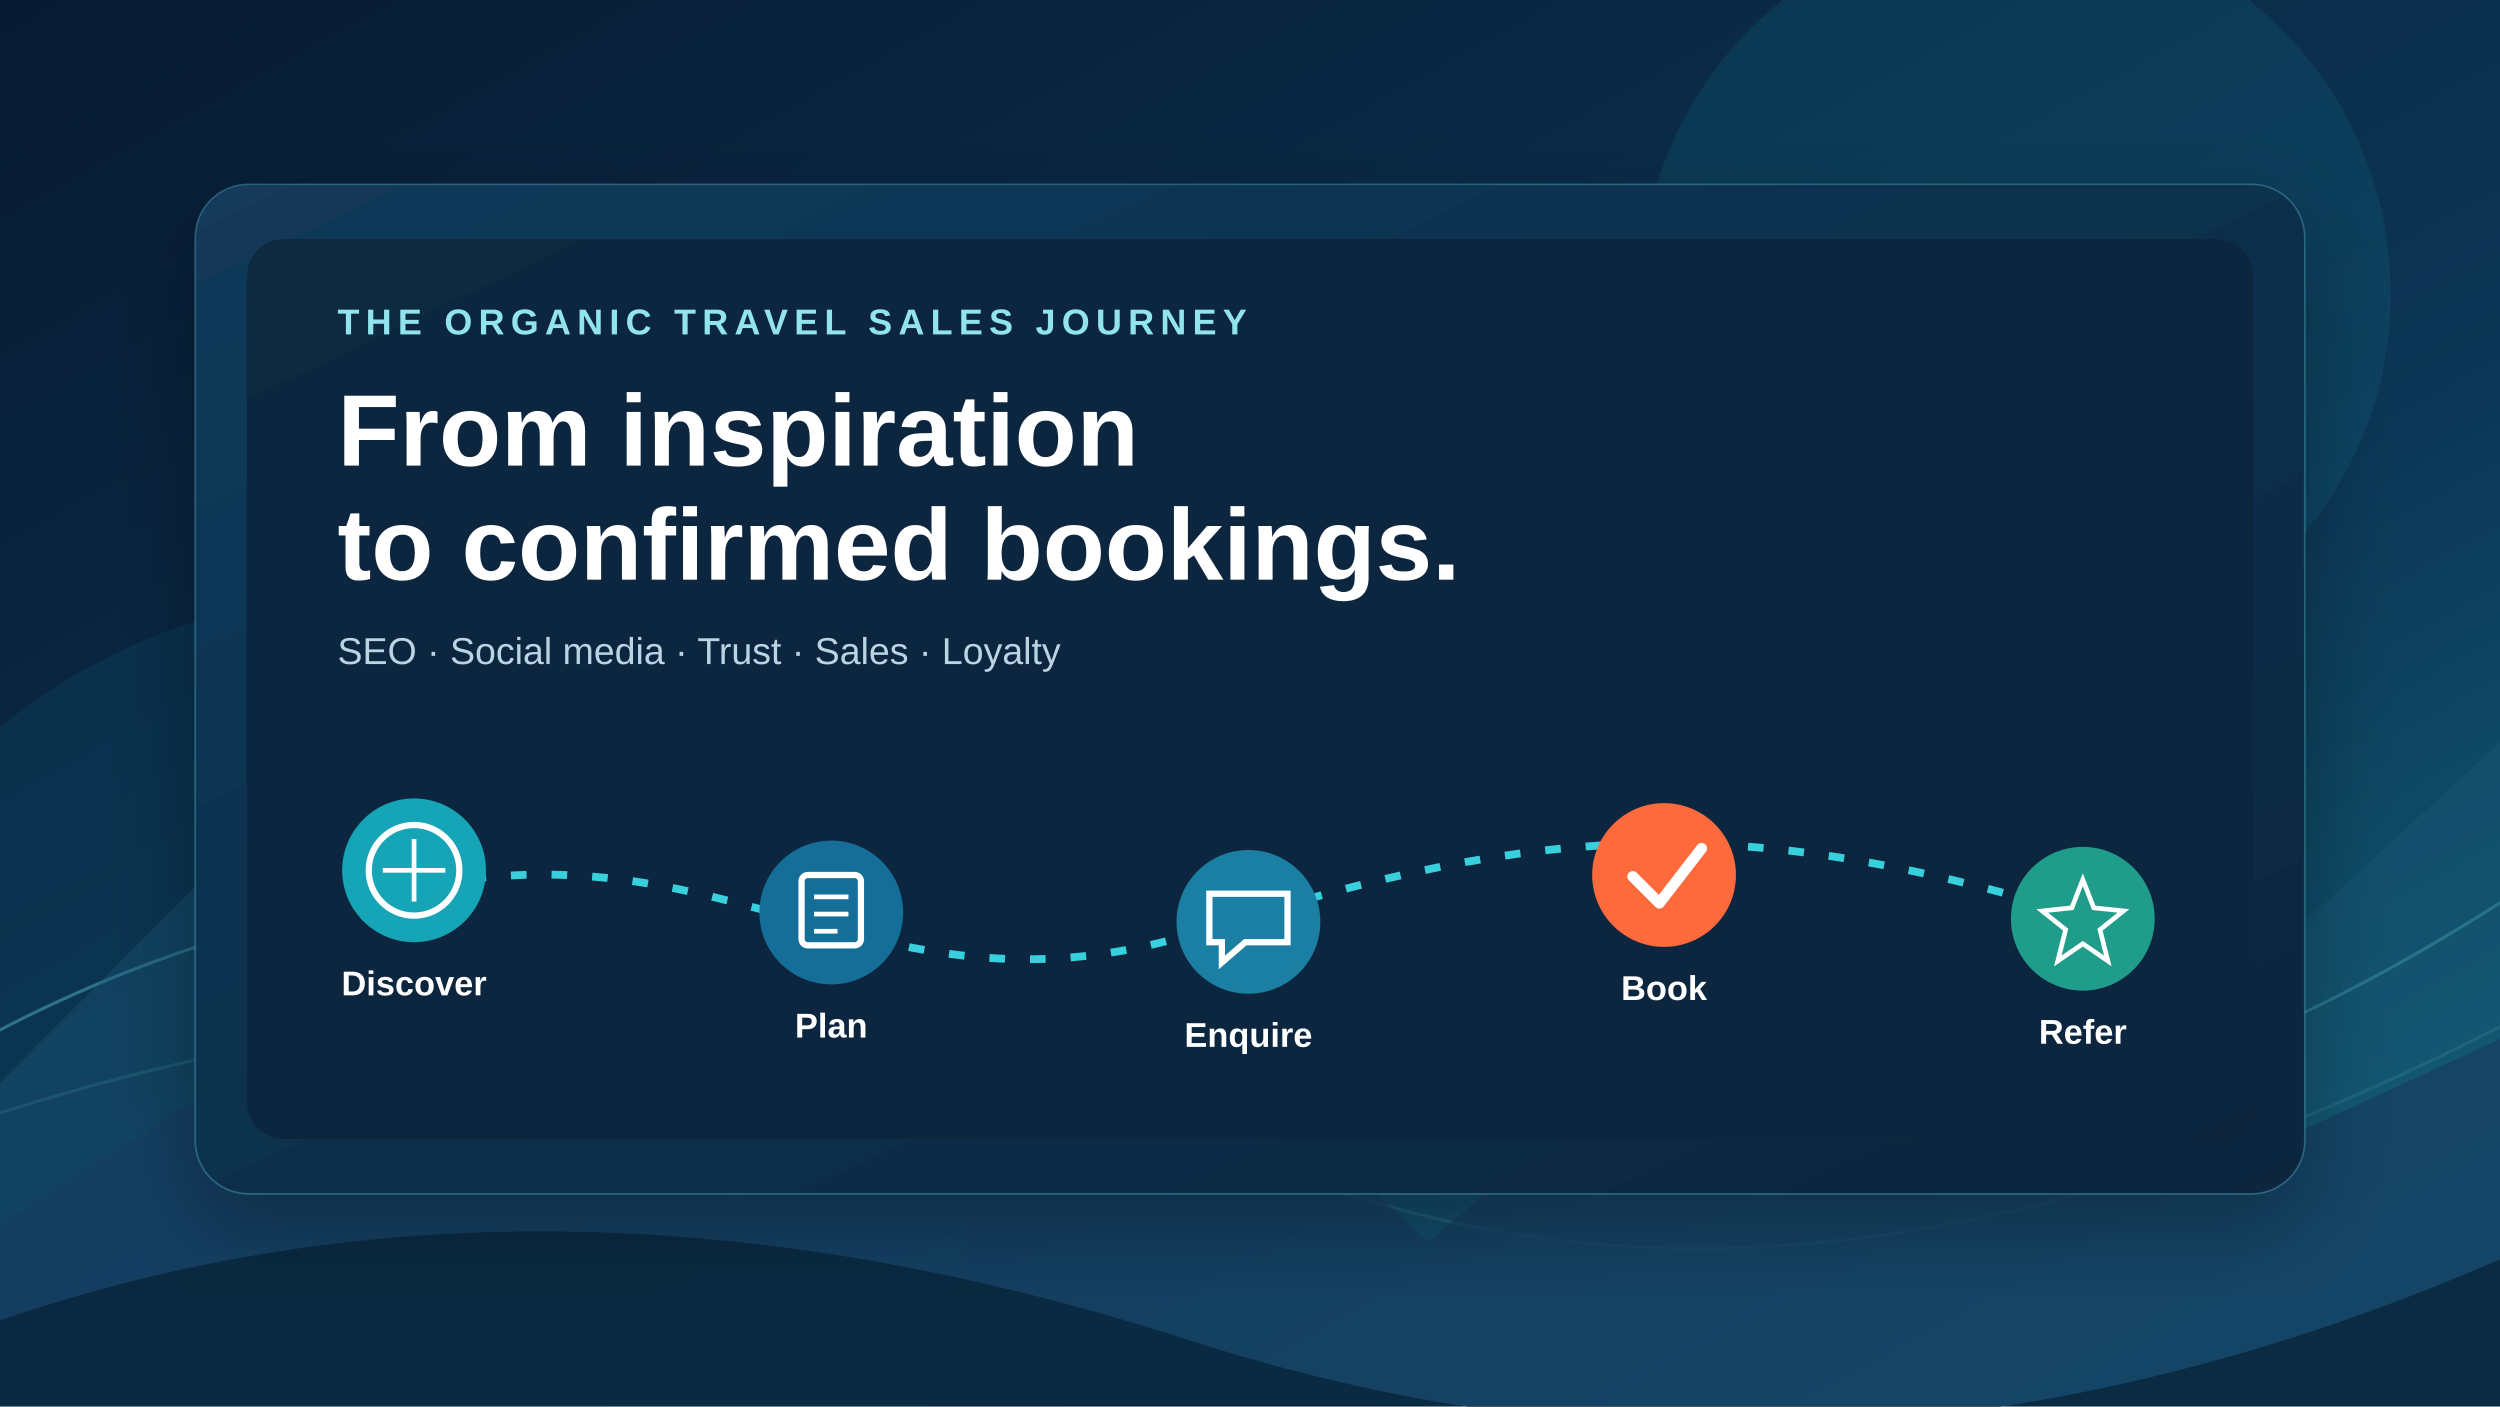
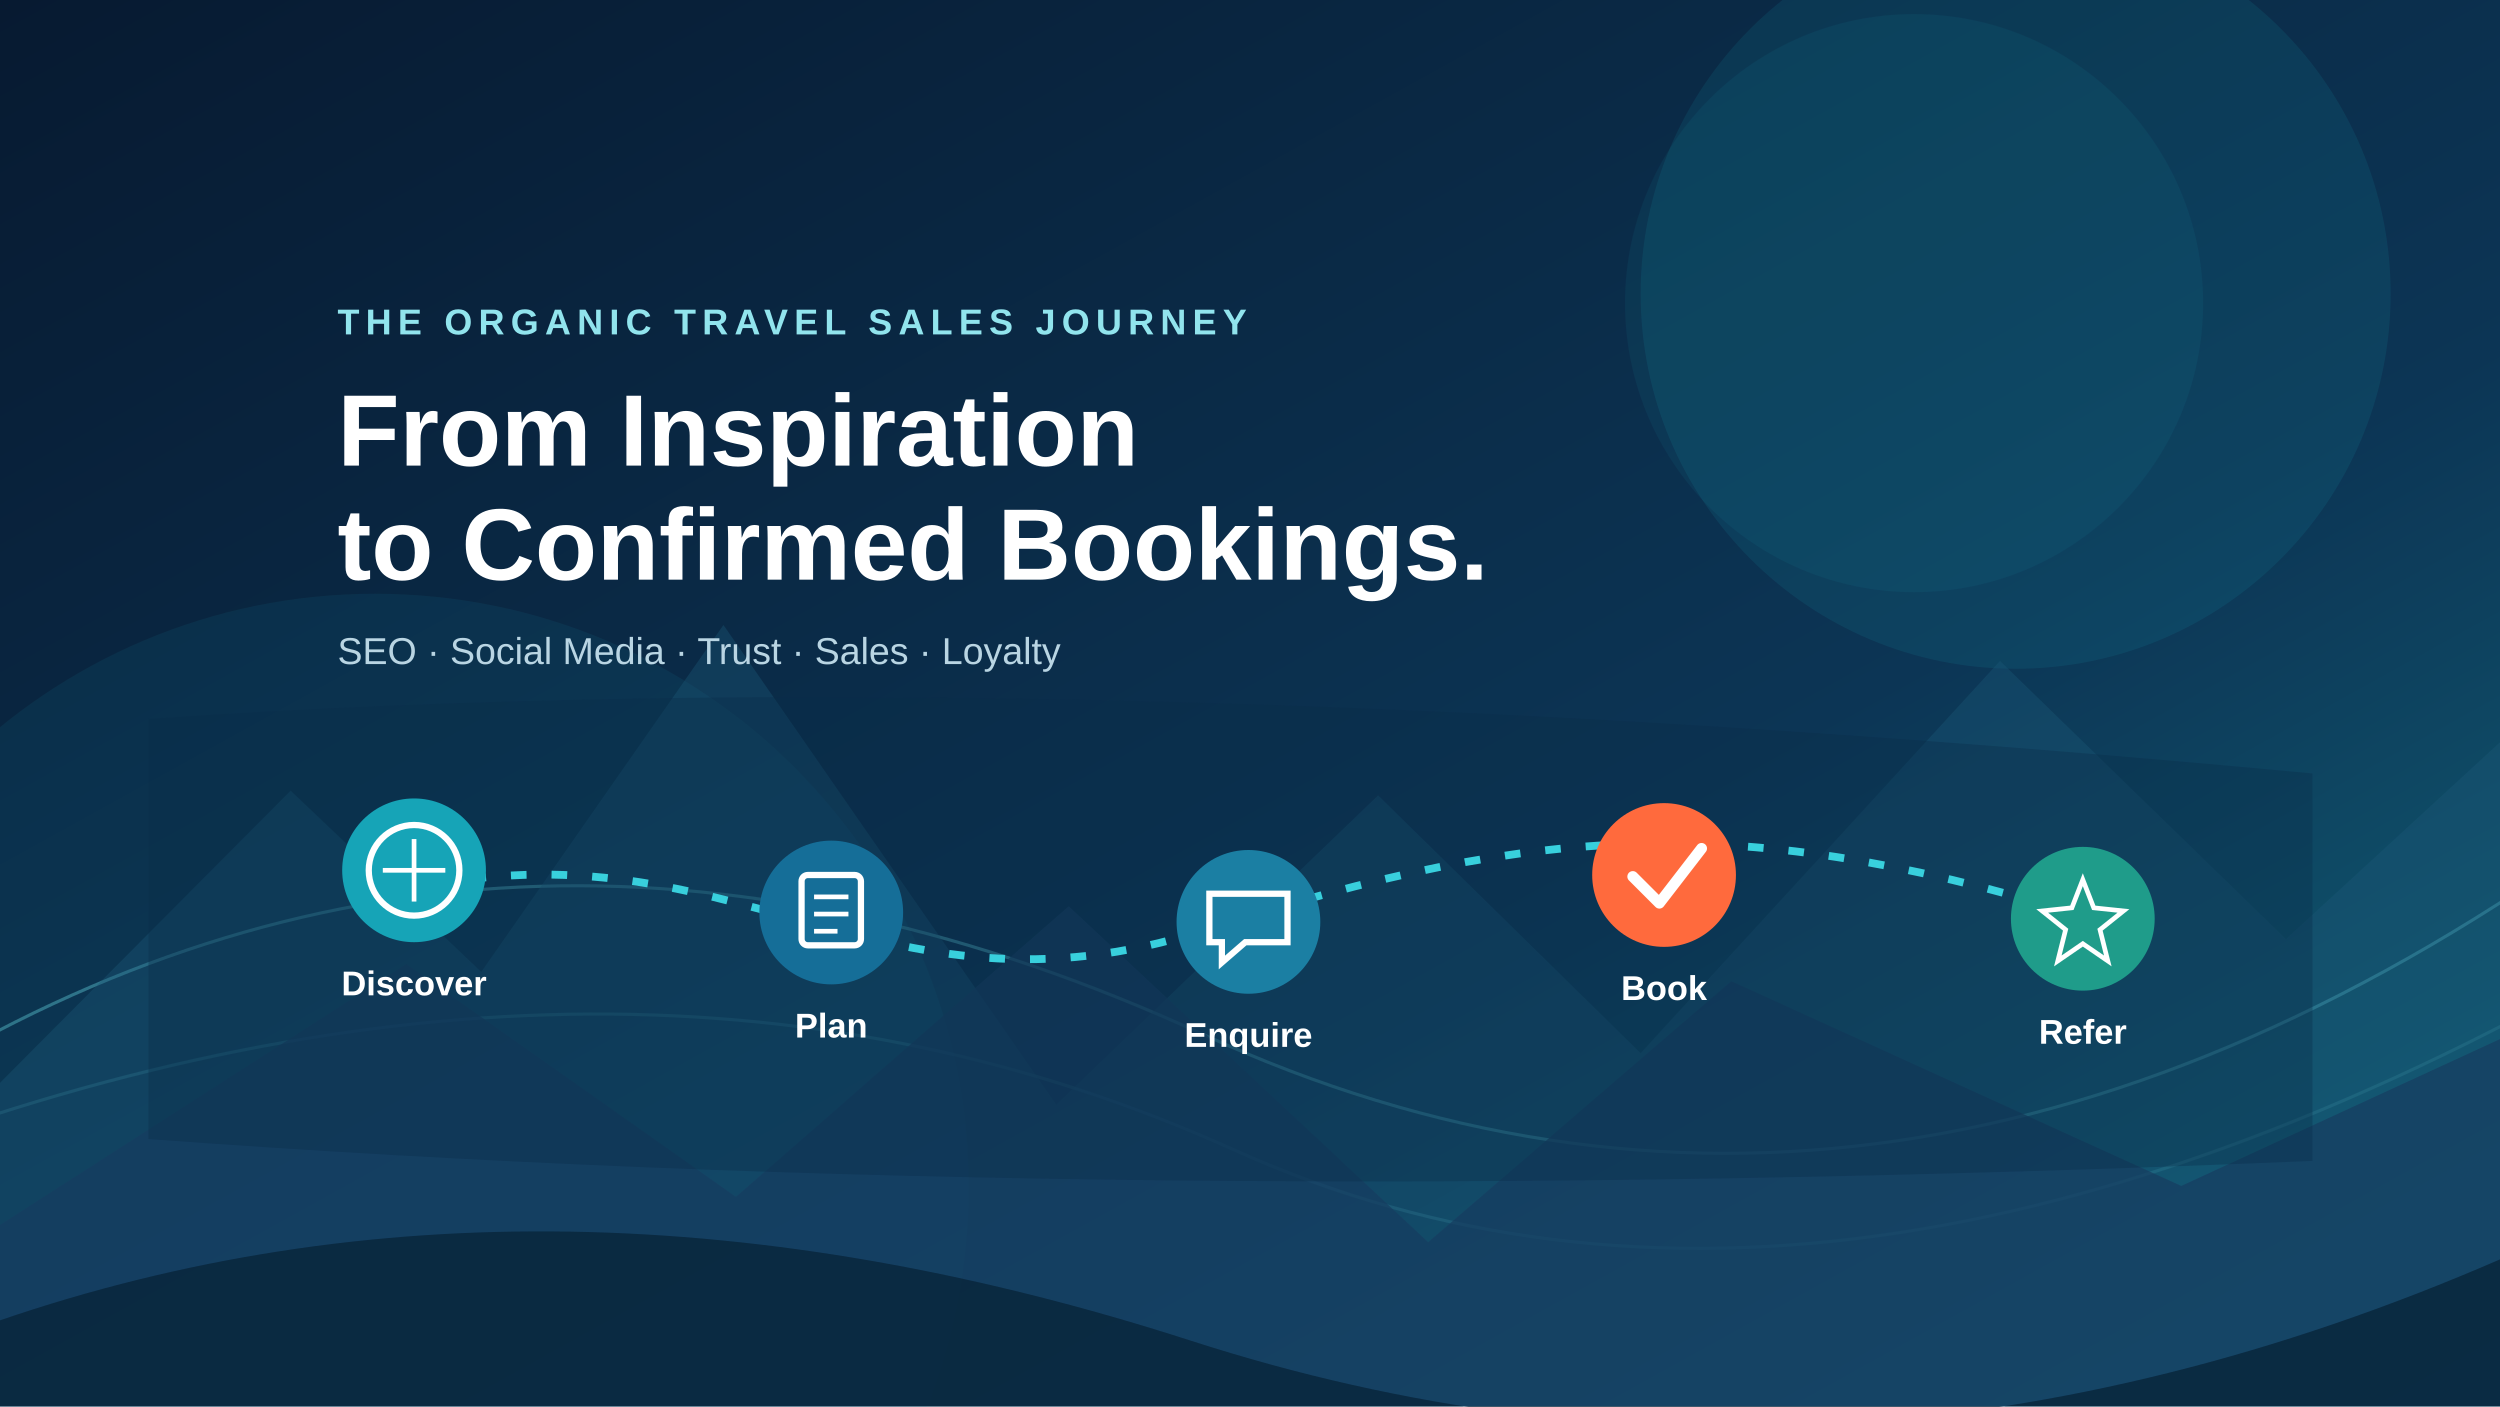
<svg xmlns="http://www.w3.org/2000/svg" width="1600" height="900" viewBox="0 0 1600 900" role="img" aria-labelledby="t d">
  <defs>
    <linearGradient id="bg" x1="0" y1="0" x2="1" y2="1">
      <stop stop-color="#071A31" />
      <stop offset=".62" stop-color="#0C3555" />
      <stop offset="1" stop-color="#11677B" />
    </linearGradient>
    <linearGradient id="card" x1="0" y1="0" x2="1" y2="1">
      <stop stop-color="#123A5A" />
      <stop offset="1" stop-color="#08253E" />
    </linearGradient>
    <linearGradient id="sky" x1="0" y1="0" x2="0" y2="1">
      <stop stop-color="#2CB8CD" />
      <stop offset="1" stop-color="#115374" />
    </linearGradient>
    <filter id="shadow">
      <feDropShadow dx="0" dy="22" stdDeviation="28" flood-color="#000" flood-opacity=".28" />
    </filter>
  </defs>
  <rect width="1600" height="900" fill="url(#bg)" />
  <circle cx="1290" cy="188" r="240" fill="#15A4B5" opacity=".12" />
  <circle cx="240" cy="760" r="380" fill="#20C5DB" opacity=".07" />
  <g opacity=".40" fill="none" stroke="#62D2DD" stroke-width="2">
    <path d="M-50 687 Q330 460 770 662 T1670 530" />
    <path d="M-80 740 Q400 560 790 736 T1710 596" opacity=".45" />
  </g>
  <path d="M0 693 L186 506 308 622 463 400 676 707 882 509 1050 674 1280 423 1463 601 1600 475 V900 H0Z" fill="#1A5876" opacity=".38" />
  <path d="M0 784 L260 617 471 766 684 580 914 795 1108 628 1396 759 1600 665 V900 H0Z" fill="#163C60" opacity=".70" />
  <path d="M0 845 Q350 725 762 858 T1600 806 V900 H0Z" fill="#07243A" opacity=".8" />
-   <g filter="url(#shadow)">
-     <rect x="125" y="118" width="1350" height="646" rx="34" fill="url(#card)" stroke="#5DBACD" stroke-opacity=".36" />
-     <rect x="158" y="153" width="1284" height="576" rx="24" fill="#09263E" opacity=".88" />
-   </g>
+   <path d="M95 460 Q680 420 1480 495 V743 Q715 775 95 729 Z" fill="#092B49" opacity=".36" />
+   <circle cx="1225" cy="194" r="185" fill="#18A8BB" opacity=".075" />
  <text x="216" y="214" fill="#91E4ED" font-family="Arial,Helvetica,sans-serif" font-weight="700" font-size="23" letter-spacing="4">THE ORGANIC TRAVEL SALES JOURNEY</text>
-   <text x="216" y="298" fill="#FFFFFF" font-family="Arial,Helvetica,sans-serif" font-weight="750" font-size="65">From inspiration</text>
-   <text x="216" y="371" fill="#FFFFFF" font-family="Arial,Helvetica,sans-serif" font-weight="750" font-size="65">to confirmed bookings.</text>
-   <text x="216" y="425" fill="#B9D5E3" font-family="Arial,Helvetica,sans-serif" font-size="24">SEO  ·  Social media  ·  Trust  ·  Sales  ·  Loyalty</text>
+   <text x="216" y="298" fill="#FFFFFF" font-family="Arial,Helvetica,sans-serif" font-weight="750" font-size="65">From Inspiration</text>
+   <text x="216" y="371" fill="#FFFFFF" font-family="Arial,Helvetica,sans-serif" font-weight="750" font-size="65">to Confirmed Bookings.</text>
+   <text x="216" y="425" fill="#B9D5E3" font-family="Arial,Helvetica,sans-serif" font-size="24">SEO  ·  Social Media  ·  Trust  ·  Sales  ·  Loyalty</text>
  <path d="M250 572 C470 518 557 664 772 595 S1120 518 1352 592" stroke="#38D0DD" stroke-width="5" fill="none" stroke-dasharray="10 16" />
  <g font-family="Arial,Helvetica,sans-serif" text-anchor="middle">
    <g transform="translate(265 557)">
      <circle r="46" fill="#16A4B7" />
      <circle r="29" fill="none" stroke="#fff" stroke-width="4" />
      <path d="M0 -20 V20 M-20 0 H20" stroke="#fff" stroke-width="3" />
      <text y="80" font-size="22" fill="#fff" font-weight="700">Discover</text>
    </g>
    <g transform="translate(532 584)">
      <circle r="46" fill="#156E98" />
      <rect x="-19" y="-24" width="38" height="45" rx="4" fill="none" stroke="#fff" stroke-width="4" />
      <path d="M-11 -10 H11 M-11 1 H11 M-11 12 H4" stroke="#fff" stroke-width="3" />
      <text y="80" font-size="22" fill="#fff" font-weight="700">Plan</text>
    </g>
    <g transform="translate(799 590)">
      <circle r="46" fill="#1B7FA3" />
      <path d="M-25 -18 H25 V13 H-2 L-17 26 V13 H-25Z" fill="none" stroke="#fff" stroke-width="4" />
      <text y="80" font-size="22" fill="#fff" font-weight="700">Enquire</text>
    </g>
    <g transform="translate(1065 560)">
      <circle r="46" fill="#FF6A3D" />
      <path d="M-20 1 L-3 18 L24 -17" fill="none" stroke="#fff" stroke-width="7" stroke-linecap="round" stroke-linejoin="round" />
      <text y="80" font-size="22" fill="#fff" font-weight="700">Book</text>
    </g>
    <g transform="translate(1333 588)">
      <circle r="46" fill="#1F9C8A" />
      <path d="M0 -25 L7 -7 L26 -5 L11 7 L16 27 L0 16 L-16 27 L-11 7 L-26 -5 L-7 -7Z" fill="none" stroke="#fff" stroke-width="3" />
      <text y="80" font-size="22" fill="#fff" font-weight="700">Refer</text>
    </g>
  </g>
</svg>
